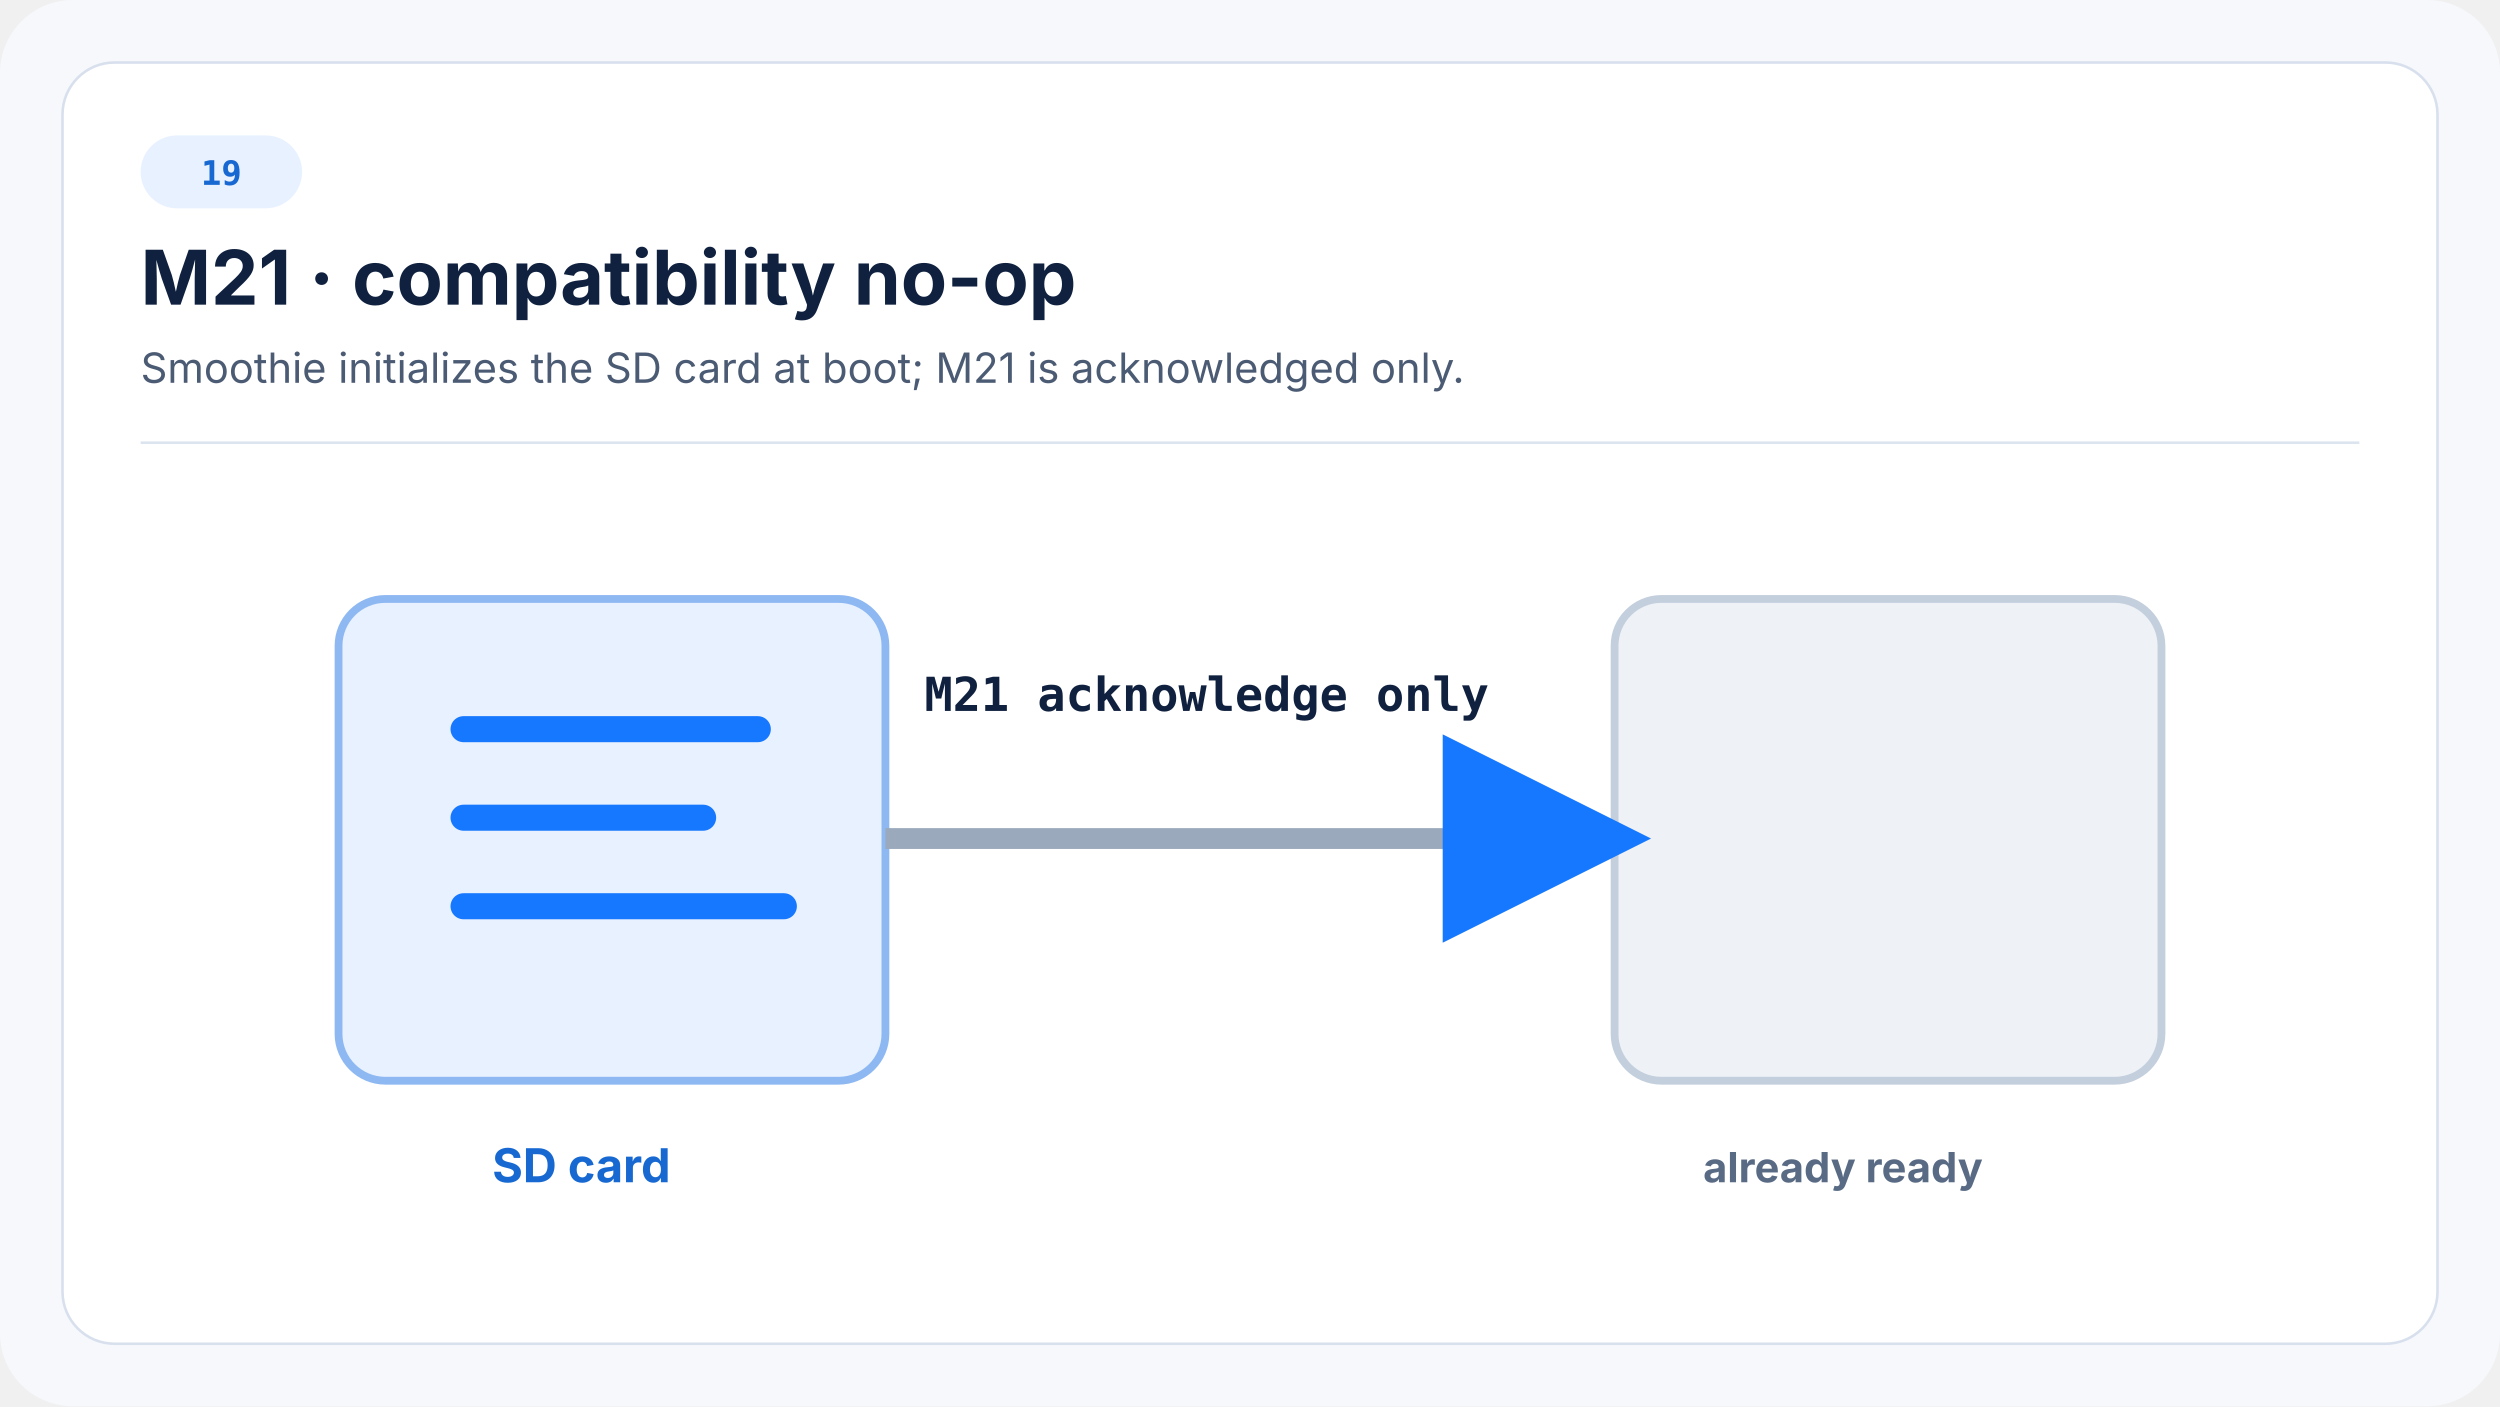
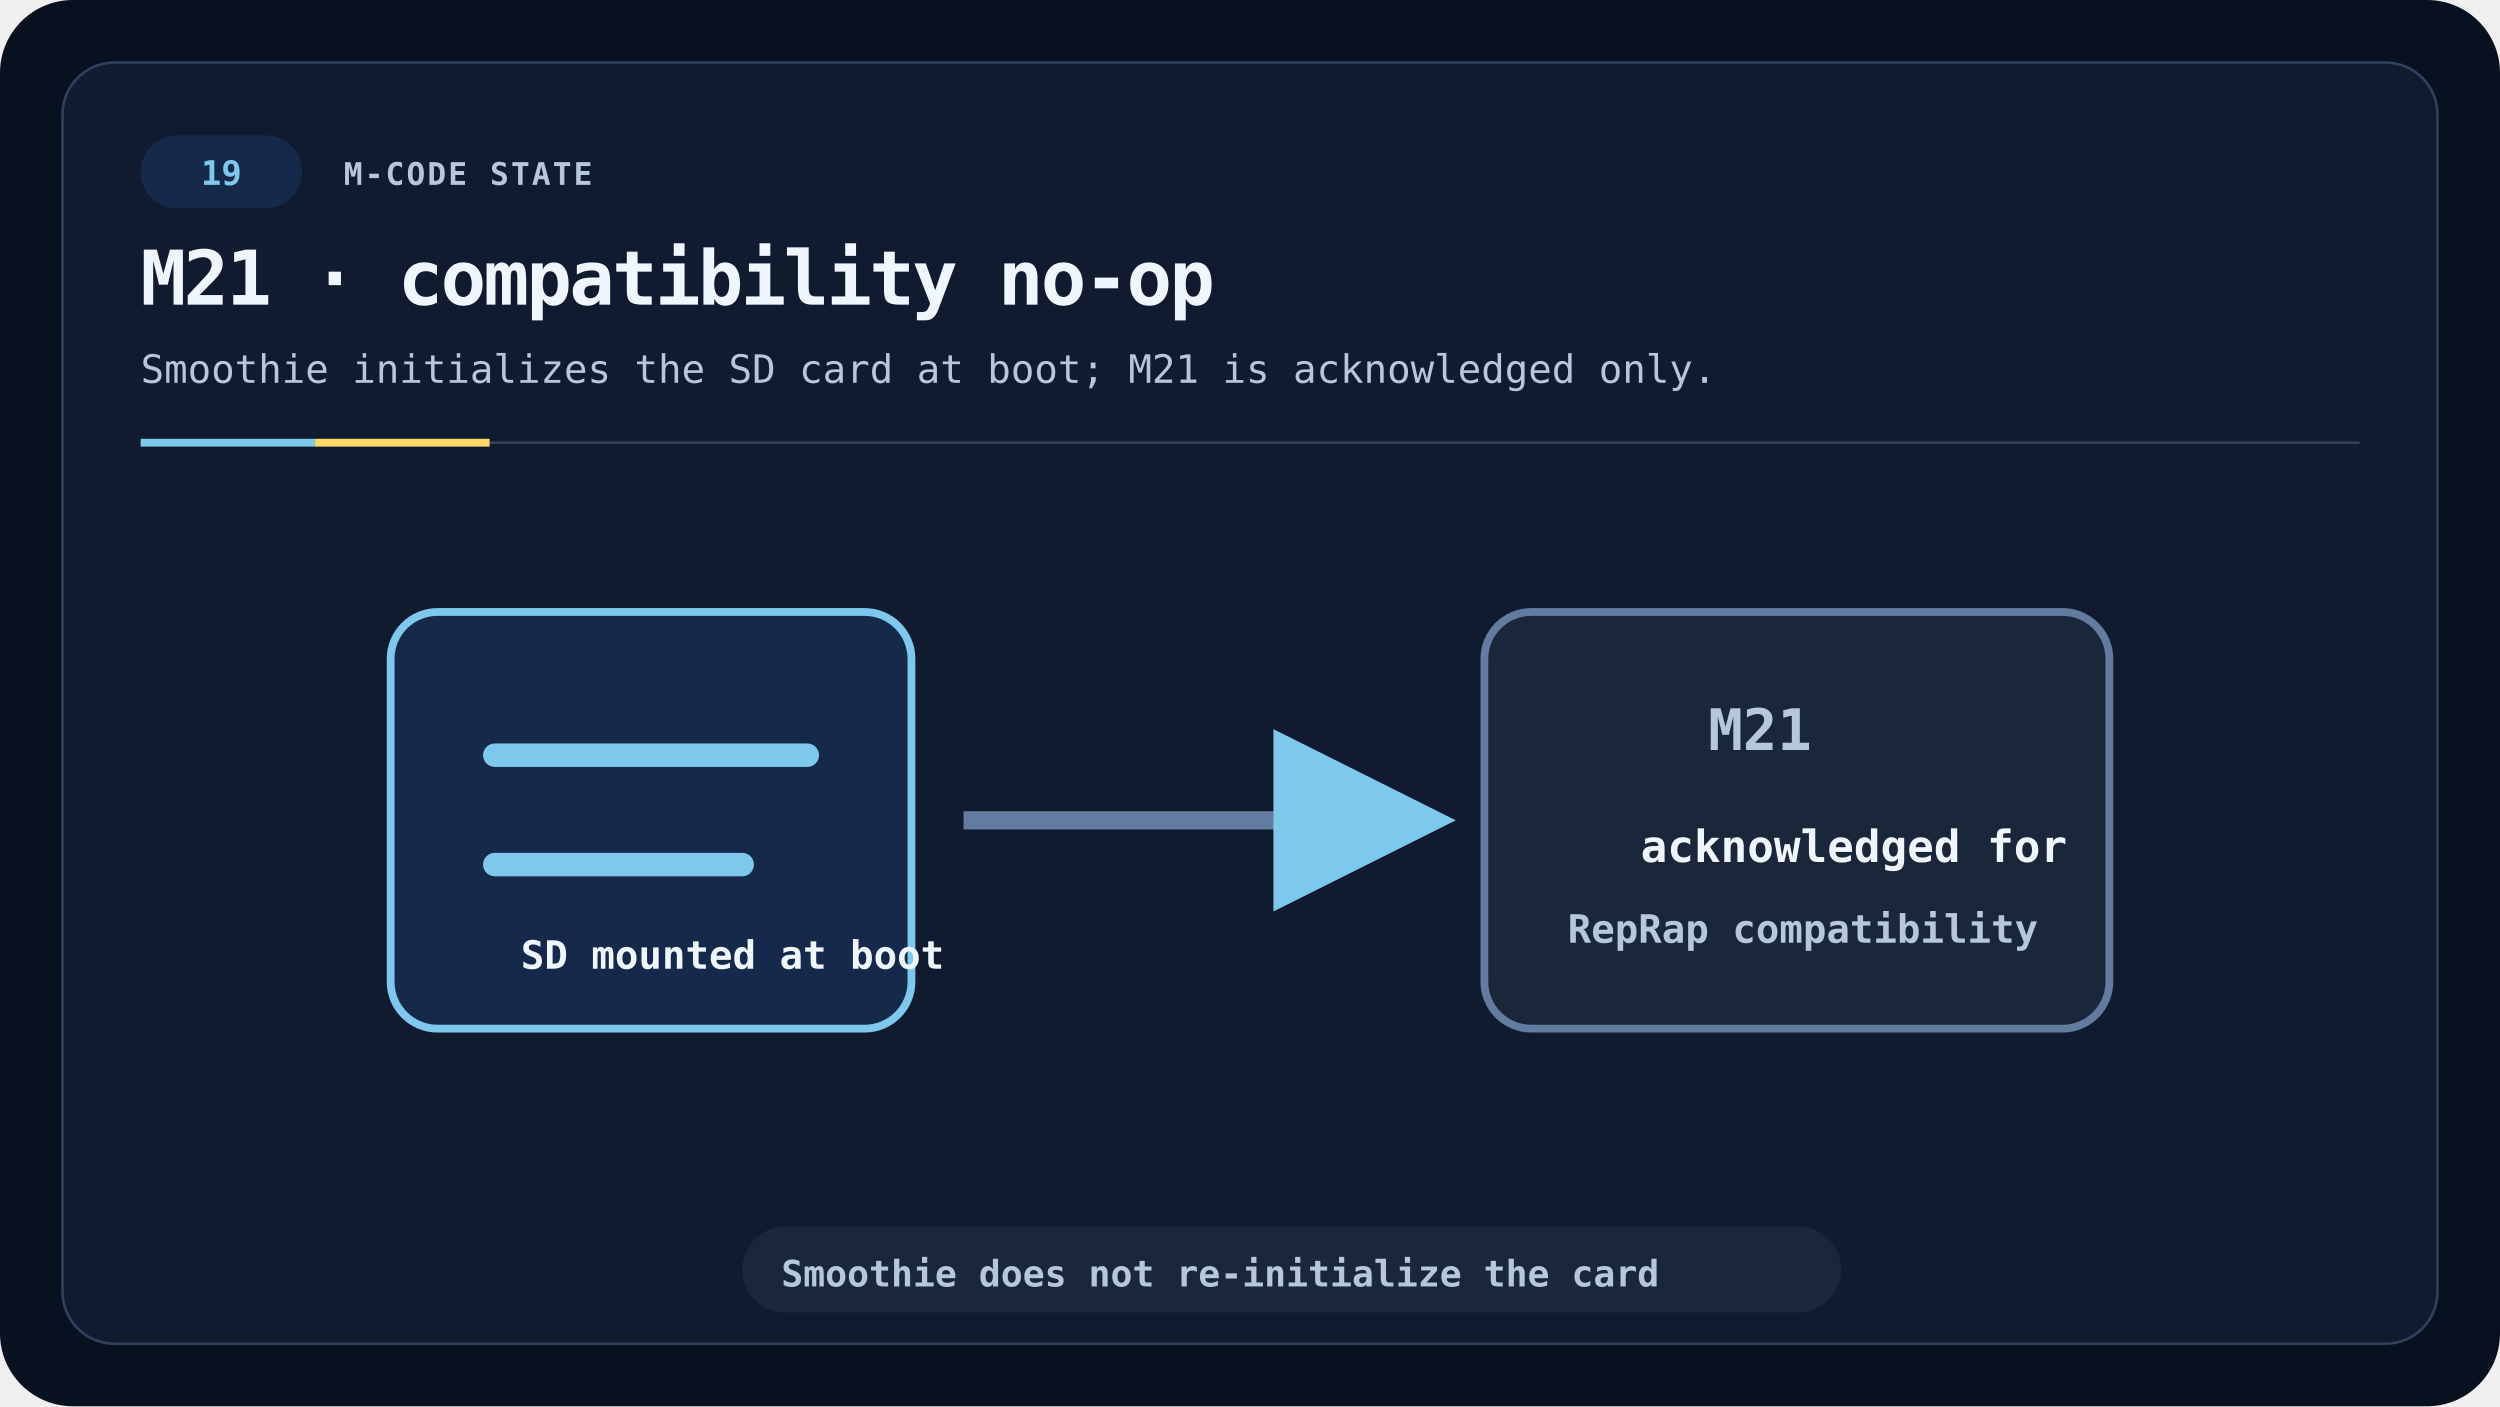
<svg xmlns="http://www.w3.org/2000/svg" viewBox="0 0 960 540" role="img" aria-labelledby="title-19-m21-compatibility desc-19-m21-compatibility">
  <defs>
+     <style>@font-face{font-family:'Smoothie Technical';src:url('fonts/JetBrainsMono-Regular.ttf') format('truetype');font-weight:400;}@font-face{font-family:'Smoothie Technical';src:url('fonts/JetBrainsMono-SemiBold.ttf') format('truetype');font-weight:700;}</style>
    <marker id="blue" markerWidth="10" markerHeight="10" refX="8" refY="5" orient="auto">
-       <path d="M0,0 L10,5 L0,10 z" fill="#1677ff" />
+       <path d="M0,0 L10,5 L0,10 z" fill="#7ec8ed" />
    </marker>
    <marker id="green" markerWidth="10" markerHeight="10" refX="8" refY="5" orient="auto">
-       <path d="M0,0 L10,5 L0,10 z" fill="#19a974" />
+       <path d="M0,0 L10,5 L0,10 z" fill="#ffd966" />
    </marker>
    <marker id="orange" markerWidth="10" markerHeight="10" refX="8" refY="5" orient="auto">
-       <path d="M0,0 L10,5 L0,10 z" fill="#f28c28" />
+       <path d="M0,0 L10,5 L0,10 z" fill="#ffd966" />
    </marker>
    <filter id="shadow" x="-20%" y="-20%" width="140%" height="140%">
      <feDropShadow dx="0" dy="5" stdDeviation="8" flood-color="#172033" flood-opacity=".14" />
    </filter>
  </defs>
-   <rect width="960" height="540" rx="28" fill="#f6f8fc" />
-   <rect x="24" y="24" width="912" height="492" rx="20" fill="#fff" stroke="#d8e0ed" />
-   <rect x="54" y="52" width="62" height="28" rx="14" fill="#e8f1ff" />
-   <text x="85" y="71" text-anchor="middle" font-family="ui-monospace, SFMono-Regular, Menlo, monospace" font-size="13" font-weight="700" fill="#1769d1">19</text>
-   <text x="54" y="117" font-family="Inter, Arial, sans-serif" font-size="29" font-weight="750" fill="#10213f">M21 · compatibility no-op</text>
-   <text x="54" y="147" font-family="Inter, Arial, sans-serif" font-size="16" fill="#4b5b73">Smoothie initializes the SD card at boot; M21 is acknowledged only.</text>
-   <line x1="54" y1="170" x2="906" y2="170" stroke="#dce4ef" />
-   <rect x="130" y="230" width="210" height="185" rx="18" fill="#e8f1ff" stroke="#8eb8f2" stroke-width="3" />
-   <path d="M178 280 H291 M178 314 H270 M178 348 H301" stroke="#1677ff" stroke-width="10" stroke-linecap="round" />
-   <rect x="620" y="230" width="210" height="185" rx="18" fill="#eef2f7" stroke="#c4cfdd" stroke-width="3" />
-   <path d="M340 322 H618" stroke="#9aa9bb" stroke-width="8" marker-end="url(#blue)" />
-   <text x="189" y="454" font-family="Inter, Arial, sans-serif" font-size="18" font-weight="650" fill="#1769d1">SD card</text>
-   <text x="654" y="454" font-family="Inter, Arial, sans-serif" font-size="16" font-weight="650" fill="#596b84">already ready</text>
-   <text x="355" y="273" font-family="ui-monospace, SFMono-Regular, Menlo, monospace" font-size="18" font-weight="700" fill="#10213f">M21  acknowledge only</text>
+   <rect width="960" height="540" rx="28" fill="#07111f" />
+   <rect x="24" y="24" width="912" height="492" rx="20" fill="#101b2f" stroke="#30415e" />
+   <rect x="54" y="52" width="62" height="28" rx="14" fill="#152a4b" />
+   <text x="85" y="71" text-anchor="middle" font-family="'Smoothie Technical', 'JetBrains Mono', 'DejaVu Sans Mono', monospace" font-size="13" font-weight="700" fill="#7ec8ed">19</text>
+   <text x="132" y="71" font-family="'Smoothie Technical', 'JetBrains Mono', 'DejaVu Sans Mono', monospace" font-size="12" font-weight="700" letter-spacing=".8" fill="#b6c7da">M-CODE STATE</text>
+   <text x="54" y="117" font-family="'Smoothie Technical', 'JetBrains Mono', 'DejaVu Sans Mono', monospace" font-size="29" font-weight="700" letter-spacing="-1" fill="#f0f6ff">M21 · compatibility no-op</text>
+   <text x="54" y="147" font-family="'Smoothie Technical', 'JetBrains Mono', 'DejaVu Sans Mono', monospace" font-size="15" fill="#b6c7da">Smoothie initializes the SD card at boot; M21 is acknowledged only.</text>
+   <line x1="54" y1="170" x2="906" y2="170" stroke="#30415e" />
+   <path d="M54 170 H121" stroke="#7ec8ed" stroke-width="3" />
+   <path d="M121 170 H188" stroke="#ffd966" stroke-width="3" />
+   <rect x="150" y="235" width="200" height="160" rx="18" fill="#152a4b" stroke="#7ec8ed" stroke-width="3" />
+   <path d="M190 290 H310 M190 332 H285" stroke="#7ec8ed" stroke-width="9" stroke-linecap="round" />
+   <text x="200" y="372" font-family="ui-monospace, monospace" font-size="15" font-weight="700" fill="#f0f6ff">SD mounted at boot</text>
+   <path d="M370 315 H545" stroke="#637b9e" stroke-width="7" marker-end="url(#blue)" />
+   <rect x="570" y="235" width="240" height="160" rx="18" fill="#1a2639" stroke="#637b9e" stroke-width="3" />
+   <text x="656" y="288" font-family="'Smoothie Technical', 'JetBrains Mono', 'DejaVu Sans Mono', monospace" font-size="22" font-weight="700" fill="#b6c7da">M21</text>
+   <text x="630" y="331" font-family="'Smoothie Technical', 'JetBrains Mono', 'DejaVu Sans Mono', monospace" font-size="17" font-weight="700" fill="#f0f6ff">acknowledged for</text>
+   <text x="602" y="362" font-family="'Smoothie Technical', 'JetBrains Mono', 'DejaVu Sans Mono', monospace" font-size="15" font-weight="700" fill="#b6c7da">RepRap compatibility</text>
+   <rect x="285" y="471" width="422" height="33" rx="16.5" fill="#1a2639" />
+   <text x="300" y="494" font-family="'Smoothie Technical', 'JetBrains Mono', 'DejaVu Sans Mono', monospace" font-size="14" font-weight="700" fill="#b6c7da">Smoothie does not re-initialize the card</text>
</svg>
